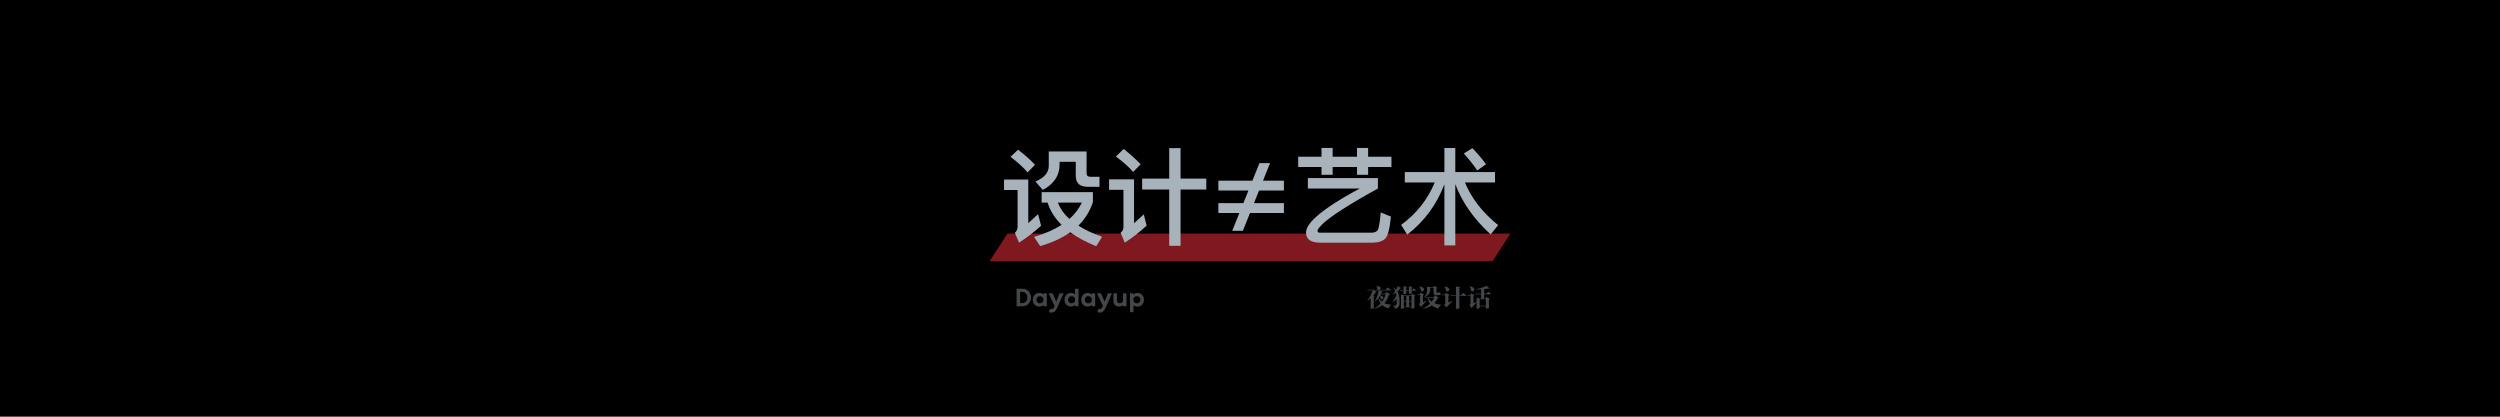
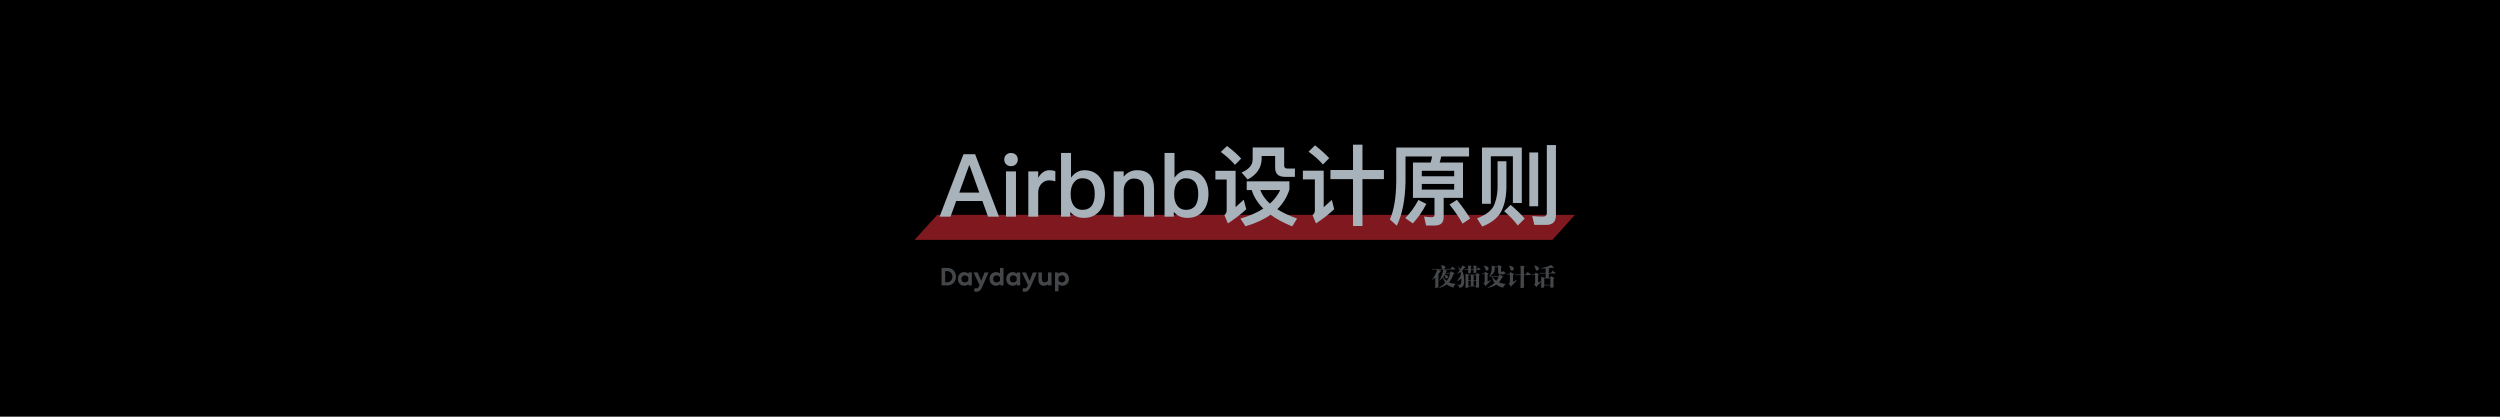
<svg xmlns="http://www.w3.org/2000/svg" width="1200px" height="200px" viewBox="0 0 1200 200" version="1.1">
-   <g id="PC端banner模板" stroke="none" stroke-width="1" fill="none" fill-rule="evenodd">
+   <g id="PC端banner模板备份-4" stroke="none" stroke-width="1" fill="none" fill-rule="evenodd">
    <rect fill="#000000" x="0" y="0" width="1200" height="200" />
-     <g id="编组-2" transform="translate(475, 71)">
-       <g id="编组">
-         <polygon id="矩形" fill="#FF3040" opacity="0.5" points="8.562 41.124 250 41.124 241.438 54.39 0 54.39" />
-         <path d="M13.639,0.857 C16.865,3.277 19.587,5.696 21.805,8.116 L18.226,11.746 C16.26,9.427 13.538,6.906 10.059,4.285 L13.639,0.857 Z M6.934,15.173 L18.579,15.173 L18.579,36.094 C20.041,34.783 21.603,33.372 23.267,31.809 L24.729,37.354 C21.402,40.379 17.873,43.05 14.143,45.47 L12.126,40.731 C12.983,39.975 13.437,39.017 13.437,37.908 L13.437,20.214 L6.934,20.214 L6.934,15.173 Z M24.981,21.223 L49.581,21.223 L49.581,26.012 C48.17,30.347 45.851,34.128 42.624,37.304 C45.75,39.32 49.531,41.084 54.017,42.647 L51.194,47.184 C46.254,45.168 42.07,42.949 38.743,40.479 C34.811,43.252 30.022,45.47 24.275,47.134 L21.351,42.697 C26.544,41.185 30.929,39.27 34.559,36.951 C31.333,33.724 29.064,30.196 27.854,26.264 L24.981,26.264 L24.981,21.223 Z M32.794,26.264 C33.903,29.137 35.718,31.758 38.34,34.077 C40.91,31.758 42.876,29.188 44.288,26.264 L32.794,26.264 Z M28.409,1.714 L46.556,1.714 L46.556,12.149 C46.556,13.258 47.161,13.863 48.422,13.863 L52.757,13.863 L52.757,18.652 L47.01,18.652 C43.229,18.652 41.364,16.887 41.364,13.359 L41.364,6.654 L33.601,6.654 L33.601,8.015 C33.601,13.258 30.879,17.341 25.535,20.164 L22.007,16.131 C26.241,14.367 28.409,11.846 28.409,8.57 L28.409,1.714 Z M73.223,14.72 L86.229,14.72 L86.229,0.101 L91.674,0.101 L91.674,14.72 L104.024,14.72 L104.024,19.962 L91.674,19.962 L91.674,46.982 L86.229,46.982 L86.229,19.962 L73.223,19.962 L73.223,14.72 Z M64.351,0.504 C67.527,2.974 70.249,5.444 72.518,7.864 L68.888,11.544 C66.973,9.225 64.2,6.755 60.621,4.134 L64.351,0.504 Z M57.344,15.073 L69.342,15.073 L69.342,36.144 C70.804,34.884 72.366,33.472 74.03,31.91 L75.391,37.304 C72.114,40.328 68.636,43.05 64.906,45.47 L62.889,40.731 C63.797,39.975 64.25,39.068 64.25,38.009 L64.25,20.114 L57.344,20.114 L57.344,15.073 Z M129.532,7.309 L134.623,7.309 L131.246,15.728 L141.277,15.728 L141.277,20.467 L129.33,20.467 L126.91,26.516 L141.277,26.516 L141.277,31.254 L124.995,31.254 L121.567,39.774 L116.475,39.774 L119.903,31.254 L109.821,31.254 L109.821,26.516 L121.819,26.516 L124.239,20.467 L109.821,20.467 L109.821,15.728 L126.154,15.728 L129.532,7.309 Z M148.133,4.234 L159.324,4.234 L159.324,0 L164.668,0 L164.668,4.234 L176.363,4.234 L176.363,0 L181.706,0 L181.706,4.234 L192.897,4.234 L192.897,9.175 L181.706,9.175 L181.706,12.905 L176.363,12.905 L176.363,9.175 L164.668,9.175 L164.668,12.905 L159.324,12.905 L159.324,9.175 L148.133,9.175 L148.133,4.234 Z M152.771,14.468 L186.394,14.468 L186.394,19.509 C172.431,27.171 163.458,32.968 159.526,36.799 C158.417,37.908 157.711,38.816 157.408,39.622 C157.408,40.328 157.711,40.681 158.417,40.681 L183.37,40.681 C184.58,40.681 185.537,40.328 186.142,39.673 C186.747,39.068 187.302,36.144 187.755,30.952 L192.645,32.968 C192.091,38.917 191.133,42.445 189.772,43.655 C188.411,44.865 186.445,45.47 183.874,45.47 L158.669,45.47 C154.132,45.47 151.914,43.857 151.914,40.631 C151.914,38.463 153.527,35.942 156.753,33.069 C160.988,29.238 167.944,24.701 177.673,19.509 L152.771,19.509 L152.771,14.468 Z M199.299,11.594 L218.304,11.594 L218.304,0.05 L223.547,0.05 L223.547,11.594 L242.602,11.594 L242.602,16.585 L228.184,16.585 C231.31,24.197 236.603,31.002 244.114,37.052 L240.535,41.538 C232.57,34.279 226.874,26.264 223.547,17.392 L223.547,46.781 L218.304,46.781 L218.304,17.442 C214.624,27.222 208.676,35.287 200.459,41.639 L197.535,36.951 C204.844,31.607 210.238,24.852 213.666,16.585 L199.299,16.585 L199.299,11.594 Z M231.764,0.101 C234.586,3.075 236.754,5.646 238.266,7.864 L234.082,10.838 C232.469,8.419 230.352,5.696 227.63,2.672 L231.764,0.101 Z" id="设计≠艺术" fill="#A8B2BA" fill-rule="nonzero" />
+     <g id="编组-2" transform="translate(439, 103)">
+       <g id="编组" fill="#FF3040" opacity="0.5">
+         <polygon id="矩形" points="10.856 0.124 317 0.124 306.144 12.124 0 12.124" />
      </g>
-       <path d="M12.96,76 L12.96,67.6 L15.72,67.6 C16.392,67.6 16.986,67.718 17.502,67.954 C18.018,68.19 18.452,68.504 18.804,68.896 C19.156,69.288 19.422,69.736 19.602,70.24 C19.782,70.744 19.872,71.264 19.872,71.8 C19.872,72.336 19.782,72.856 19.602,73.36 C19.422,73.864 19.156,74.312 18.804,74.704 C18.452,75.096 18.018,75.41 17.502,75.646 C16.986,75.882 16.392,76 15.72,76 L12.96,76 Z M15.672,74.5 C16.016,74.5 16.338,74.43 16.638,74.29 C16.938,74.15 17.202,73.96 17.43,73.72 C17.658,73.48 17.838,73.196 17.97,72.868 C18.102,72.54 18.168,72.184 18.168,71.8 C18.168,71.416 18.102,71.06 17.97,70.732 C17.838,70.404 17.658,70.12 17.43,69.88 C17.202,69.64 16.938,69.45 16.638,69.31 C16.338,69.17 16.016,69.1 15.672,69.1 L14.664,69.1 L14.664,74.5 L15.672,74.5 Z M25.896,76 L25.896,75.376 C25.584,75.656 25.254,75.854 24.906,75.97 C24.558,76.086 24.192,76.144 23.808,76.144 C23.376,76.144 22.974,76.066 22.602,75.91 C22.23,75.754 21.91,75.532 21.642,75.244 C21.374,74.956 21.162,74.612 21.006,74.212 C20.85,73.812 20.772,73.368 20.772,72.88 C20.772,72.392 20.85,71.948 21.006,71.548 C21.162,71.148 21.374,70.804 21.642,70.516 C21.91,70.228 22.23,70.006 22.602,69.85 C22.974,69.694 23.376,69.616 23.808,69.616 C24.184,69.616 24.546,69.672 24.894,69.784 C25.242,69.896 25.572,70.092 25.884,70.372 L25.884,69.796 L27.468,69.796 L27.468,76 L25.896,76 Z M25.788,72.124 C25.556,71.764 25.288,71.514 24.984,71.374 C24.68,71.234 24.396,71.164 24.132,71.164 C23.916,71.164 23.71,71.2 23.514,71.272 C23.318,71.344 23.144,71.45 22.992,71.59 C22.84,71.73 22.718,71.908 22.626,72.124 C22.534,72.34 22.488,72.592 22.488,72.88 C22.488,73.168 22.534,73.42 22.626,73.636 C22.718,73.852 22.84,74.03 22.992,74.17 C23.144,74.31 23.318,74.416 23.514,74.488 C23.71,74.56 23.916,74.596 24.132,74.596 C24.396,74.596 24.68,74.528 24.984,74.392 C25.288,74.256 25.556,74.008 25.788,73.648 L25.788,72.124 Z M28.92,77.26 C29.056,77.308 29.182,77.342 29.298,77.362 C29.414,77.382 29.524,77.392 29.628,77.392 C29.988,77.392 30.278,77.28 30.498,77.056 C30.718,76.832 30.9,76.54 31.044,76.18 L31.188,75.82 L28.308,69.796 L30.252,69.796 L32.016,73.828 L33.552,69.796 L35.496,69.796 L32.52,76.6 C32.352,76.984 32.172,77.328 31.98,77.632 C31.788,77.936 31.58,78.194 31.356,78.406 C31.132,78.618 30.884,78.778 30.612,78.886 C30.34,78.994 30.04,79.048 29.712,79.048 C29.352,79.048 28.944,78.976 28.488,78.832 L28.92,77.26 Z M41.1,76 L41.1,75.376 C40.788,75.656 40.458,75.854 40.11,75.97 C39.762,76.086 39.396,76.144 39.012,76.144 C38.58,76.144 38.178,76.066 37.806,75.91 C37.434,75.754 37.114,75.532 36.846,75.244 C36.578,74.956 36.366,74.612 36.21,74.212 C36.054,73.812 35.976,73.368 35.976,72.88 C35.976,72.392 36.054,71.948 36.21,71.548 C36.366,71.148 36.578,70.804 36.846,70.516 C37.114,70.228 37.434,70.006 37.806,69.85 C38.178,69.694 38.58,69.616 39.012,69.616 C39.372,69.616 39.716,69.666 40.044,69.766 C40.372,69.866 40.688,70.04 40.992,70.288 L40.992,67.6 L42.672,67.6 L42.672,76 L41.1,76 Z M40.992,72.124 C40.76,71.764 40.492,71.514 40.188,71.374 C39.884,71.234 39.6,71.164 39.336,71.164 C39.12,71.164 38.914,71.2 38.718,71.272 C38.522,71.344 38.35,71.45 38.202,71.59 C38.054,71.73 37.934,71.908 37.842,72.124 C37.75,72.34 37.704,72.592 37.704,72.88 C37.704,73.168 37.75,73.42 37.842,73.636 C37.934,73.852 38.054,74.03 38.202,74.17 C38.35,74.31 38.522,74.416 38.718,74.488 C38.914,74.56 39.12,74.596 39.336,74.596 C39.6,74.596 39.884,74.528 40.188,74.392 C40.492,74.256 40.76,74.008 40.992,73.648 L40.992,72.124 Z M49.116,76 L49.116,75.376 C48.804,75.656 48.474,75.854 48.126,75.97 C47.778,76.086 47.412,76.144 47.028,76.144 C46.596,76.144 46.194,76.066 45.822,75.91 C45.45,75.754 45.13,75.532 44.862,75.244 C44.594,74.956 44.382,74.612 44.226,74.212 C44.07,73.812 43.992,73.368 43.992,72.88 C43.992,72.392 44.07,71.948 44.226,71.548 C44.382,71.148 44.594,70.804 44.862,70.516 C45.13,70.228 45.45,70.006 45.822,69.85 C46.194,69.694 46.596,69.616 47.028,69.616 C47.404,69.616 47.766,69.672 48.114,69.784 C48.462,69.896 48.792,70.092 49.104,70.372 L49.104,69.796 L50.688,69.796 L50.688,76 L49.116,76 Z M49.008,72.124 C48.776,71.764 48.508,71.514 48.204,71.374 C47.9,71.234 47.616,71.164 47.352,71.164 C47.136,71.164 46.93,71.2 46.734,71.272 C46.538,71.344 46.364,71.45 46.212,71.59 C46.06,71.73 45.938,71.908 45.846,72.124 C45.754,72.34 45.708,72.592 45.708,72.88 C45.708,73.168 45.754,73.42 45.846,73.636 C45.938,73.852 46.06,74.03 46.212,74.17 C46.364,74.31 46.538,74.416 46.734,74.488 C46.93,74.56 47.136,74.596 47.352,74.596 C47.616,74.596 47.9,74.528 48.204,74.392 C48.508,74.256 48.776,74.008 49.008,73.648 L49.008,72.124 Z M52.14,77.26 C52.276,77.308 52.402,77.342 52.518,77.362 C52.634,77.382 52.744,77.392 52.848,77.392 C53.208,77.392 53.498,77.28 53.718,77.056 C53.938,76.832 54.12,76.54 54.264,76.18 L54.408,75.82 L51.528,69.796 L53.472,69.796 L55.236,73.828 L56.772,69.796 L58.716,69.796 L55.74,76.6 C55.572,76.984 55.392,77.328 55.2,77.632 C55.008,77.936 54.8,78.194 54.576,78.406 C54.352,78.618 54.104,78.778 53.832,78.886 C53.56,78.994 53.26,79.048 52.932,79.048 C52.572,79.048 52.164,78.976 51.708,78.832 L52.14,77.26 Z M64.032,76 L64.032,75.46 C63.76,75.668 63.46,75.834 63.132,75.958 C62.804,76.082 62.448,76.144 62.064,76.144 C61.272,76.144 60.636,75.896 60.156,75.4 C59.676,74.904 59.436,74.184 59.436,73.24 L59.436,69.796 L61.116,69.796 L61.116,73.108 C61.116,73.364 61.154,73.582 61.23,73.762 C61.306,73.942 61.406,74.092 61.53,74.212 C61.654,74.332 61.796,74.42 61.956,74.476 C62.116,74.532 62.28,74.56 62.448,74.56 C62.752,74.56 63.052,74.478 63.348,74.314 C63.644,74.15 63.872,73.912 64.032,73.6 L64.032,69.796 L65.712,69.796 L65.712,76 L64.032,76 Z M67.392,78.82 L67.392,69.796 L68.964,69.796 L68.964,70.384 C69.276,70.104 69.606,69.906 69.954,69.79 C70.302,69.674 70.668,69.616 71.052,69.616 C71.484,69.616 71.886,69.694 72.258,69.85 C72.63,70.006 72.95,70.228 73.218,70.516 C73.486,70.804 73.698,71.148 73.854,71.548 C74.01,71.948 74.088,72.392 74.088,72.88 C74.088,73.368 74.01,73.812 73.854,74.212 C73.698,74.612 73.486,74.956 73.218,75.244 C72.95,75.532 72.63,75.754 72.258,75.91 C71.886,76.066 71.484,76.144 71.052,76.144 C70.692,76.144 70.346,76.094 70.014,75.994 C69.682,75.894 69.368,75.72 69.072,75.472 L69.072,78.82 L67.392,78.82 Z M69.072,73.648 C69.296,74.008 69.56,74.256 69.864,74.392 C70.168,74.528 70.456,74.596 70.728,74.596 C70.944,74.596 71.15,74.56 71.346,74.488 C71.542,74.416 71.714,74.31 71.862,74.17 C72.01,74.03 72.13,73.852 72.222,73.636 C72.314,73.42 72.36,73.168 72.36,72.88 C72.36,72.592 72.314,72.34 72.222,72.124 C72.13,71.908 72.01,71.73 71.862,71.59 C71.714,71.45 71.542,71.344 71.346,71.272 C71.15,71.2 70.944,71.164 70.728,71.164 C70.456,71.164 70.168,71.234 69.864,71.374 C69.56,71.514 69.296,71.764 69.072,72.124 L69.072,73.648 Z" id="Daydayup" fill="#A8B2BA" fill-rule="nonzero" opacity="0.4" />
-       <path d="M184.852,73.756 L184.816,73.696 C185.888,71.92 186.54,70.16 186.772,68.416 L188.728,68.992 L188.164,69.34 C188.076,69.596 187.984,69.816 187.888,70 L189.868,70 L190.408,69.184 L192.244,70.18 L191.632,70.66 C191.096,72.292 190.384,73.588 189.496,74.548 C190.2,74.876 191.28,75.116 192.736,75.268 L192.712,75.34 C192.24,75.684 191.88,76.252 191.632,77.044 C190.168,76.596 189.108,76.08 188.452,75.496 C187.492,76.216 186.224,76.824 184.648,77.32 L184.612,77.26 C185.908,76.388 186.944,75.524 187.72,74.668 C187.312,74.116 186.924,73.28 186.556,72.16 C186.148,72.64 185.58,73.172 184.852,73.756 Z M181.408,68.38 L181.408,68.092 L186.412,68.092 C186.22,68.036 186.108,67.884 186.076,67.636 C185.98,67.06 185.844,66.656 185.668,66.424 L185.716,66.364 C187.06,66.34 187.74,66.652 187.756,67.3 C187.732,67.684 187.48,67.948 187,68.092 L190.228,68.092 L191.068,66.964 L192.532,68.044 C192.588,68.084 192.616,68.124 192.616,68.164 C192.584,68.292 192.46,68.364 192.244,68.38 L184.24,68.38 L185.896,69.088 L185.272,69.424 C184.912,70.04 184.524,70.588 184.108,71.068 L184.876,71.212 L184.42,71.632 L184.42,76.648 C184.428,76.912 184.304,77.064 184.048,77.104 C183.632,77.168 183.244,77.196 182.884,77.188 C182.932,75.98 182.956,74.712 182.956,73.384 L182.956,72.208 C182.476,72.616 181.94,73 181.348,73.36 L181.324,73.288 C182.588,71.608 183.444,69.972 183.892,68.38 L181.408,68.38 Z M190.06,70.288 L187.78,70.288 C187.708,70.456 187.612,70.632 187.492,70.816 C188.596,71.072 189.108,71.44 189.028,71.92 C188.972,72.392 188.704,72.656 188.224,72.712 C187.944,72.72 187.784,72.56 187.744,72.232 L187.708,71.98 C187.66,71.564 187.568,71.212 187.432,70.924 C187.208,71.316 186.96,71.676 186.688,72.004 C187.264,72.82 187.828,73.44 188.38,73.864 C189.164,72.808 189.724,71.616 190.06,70.288 Z M203.92,73.54 C203.92,73.964 203.932,74.764 203.956,75.94 C203.964,76.268 203.968,76.492 203.968,76.612 C203.984,76.836 203.9,76.96 203.716,76.984 C203.42,77.056 203.024,77.104 202.528,77.128 L202.528,76.468 L198.832,76.468 L198.832,76.684 C198.864,76.94 198.768,77.072 198.544,77.08 C198.12,77.152 197.744,77.184 197.416,77.176 C197.44,76.28 197.456,75.24 197.464,74.056 L197.464,72.616 C197.456,71.512 197.448,70.776 197.44,70.408 L199.144,70.804 L202.348,70.804 L202.792,70.036 L204.352,70.828 L203.92,71.356 L203.92,73.54 Z M193.384,70.468 L193.336,70.408 C193.88,69.832 194.344,69.264 194.728,68.704 C194.48,68.16 194.104,67.576 193.6,66.952 L193.648,66.892 C194.272,67.332 194.76,67.74 195.112,68.116 C195.448,67.548 195.712,66.96 195.904,66.352 L197.596,67.264 L197.008,67.552 C196.624,68.088 196.212,68.556 195.772,68.956 C196.484,69.972 196.824,71.692 196.792,74.116 C196.808,76.028 196.052,77.052 194.524,77.188 C194.524,76.436 194.136,75.956 193.36,75.748 L193.372,75.676 L194.512,75.748 C195.112,75.732 195.424,75.124 195.448,73.924 C195.448,73.428 195.44,72.976 195.424,72.568 C194.896,73.136 194.216,73.652 193.384,74.116 L193.336,74.068 C194.176,72.948 194.824,71.828 195.28,70.708 C195.224,70.268 195.14,69.876 195.028,69.532 C194.588,69.844 194.04,70.156 193.384,70.468 Z M196.936,68.5 L196.936,68.224 L198.7,68.224 L198.7,67.852 C198.7,67.284 198.692,66.8 198.676,66.4 L200.428,66.7 L200.02,67.12 L200.02,68.224 L201.292,68.224 L201.292,67.648 C201.292,67.384 201.284,66.972 201.268,66.412 L203.02,66.712 L202.612,67.12 L202.612,68.224 L202.852,68.224 L203.464,67.336 L204.64,68.188 C204.688,68.22 204.712,68.264 204.712,68.32 C204.696,68.432 204.58,68.492 204.364,68.5 L202.612,68.5 C202.628,68.892 202.636,69.272 202.636,69.64 C202.636,69.792 202.56,69.888 202.408,69.928 C202.128,69.992 201.756,70.032 201.292,70.048 L201.292,68.5 L200.02,68.5 L200.02,69.748 C200.02,69.924 199.932,70.032 199.756,70.072 C199.412,70.136 199.06,70.172 198.7,70.18 L198.7,68.5 L196.936,68.5 Z M198.832,73.708 L198.832,76.18 L200.008,76.18 L200.008,73.708 L198.832,73.708 Z M201.352,73.708 L201.352,76.18 L202.528,76.18 L202.528,73.708 L201.352,73.708 Z M198.832,71.092 L198.832,73.42 L200.008,73.42 L200.008,71.092 L198.832,71.092 Z M202.528,71.092 L201.352,71.092 L201.352,73.42 L202.528,73.42 L202.528,71.092 Z M207.952,77.176 C209.408,76.392 210.552,75.584 211.384,74.752 C210.84,74.048 210.436,73.076 210.172,71.836 L209.152,71.836 L209.152,71.548 L213.268,71.548 L213.808,70.804 L215.584,71.872 L214.984,72.328 C214.52,73.224 214.02,73.96 213.484,74.536 C214.356,74.912 215.428,75.168 216.7,75.304 L216.7,75.376 C216.164,75.776 215.752,76.352 215.464,77.104 C214.056,76.704 212.984,76.212 212.248,75.628 C211.144,76.396 209.724,76.932 207.988,77.236 L207.952,77.176 Z M209.968,66.508 L211.852,66.952 L212.908,66.952 L213.34,66.232 L214.912,66.988 L214.516,67.468 L214.516,69.088 C214.5,69.352 214.62,69.476 214.876,69.46 L215.044,69.46 C215.284,69.468 215.476,69.376 215.62,69.184 L215.668,69.184 C216.316,69.656 216.624,69.996 216.592,70.204 C216.472,70.508 216.004,70.672 215.188,70.696 L214.324,70.696 C213.46,70.744 213.052,70.292 213.1,69.34 L213.1,67.24 L211.504,67.24 L211.504,67.66 C211.632,69.476 210.688,70.808 208.672,71.656 L208.624,71.596 C209.192,70.964 209.564,70.396 209.74,69.892 C209.932,69.396 210.024,68.716 210.016,67.852 C210.016,67.364 210,66.916 209.968,66.508 Z M206.644,70.564 L205.372,70.564 L205.372,70.276 L206.452,70.276 L206.884,69.496 L208.504,70.324 L208.036,70.828 L208.036,74.104 L209.728,73.348 L209.764,73.408 C209.012,74.296 208.236,75.112 207.436,75.856 L207.172,76.432 L206.092,74.968 C206.476,74.744 206.66,74.448 206.644,74.08 L206.644,70.564 Z M213.4,71.836 L210.292,71.836 C210.9,72.684 211.54,73.344 212.212,73.816 C212.668,73.24 213.064,72.58 213.4,71.836 Z M206.236,66.496 L206.272,66.46 C207.824,66.756 208.58,67.244 208.54,67.924 C208.46,68.492 208.14,68.816 207.58,68.896 C207.3,68.904 207.112,68.708 207.016,68.308 C206.824,67.588 206.564,66.984 206.236,66.496 Z M223.828,66.508 L226.012,66.808 L225.484,67.3 L225.484,70.732 L226.36,70.732 L227.248,69.544 L228.76,70.684 C228.816,70.732 228.844,70.776 228.844,70.816 C228.82,70.936 228.696,71.004 228.472,71.02 L225.484,71.02 L225.484,72.724 C225.484,73.084 225.5,74.448 225.532,76.816 C225.54,77 225.46,77.104 225.292,77.128 C224.812,77.216 224.324,77.256 223.828,77.248 C223.876,75.176 223.9,73.828 223.9,73.204 L223.9,71.02 L221.224,71.02 L221.224,70.732 L223.9,70.732 L223.9,69.004 C223.892,68.124 223.868,67.292 223.828,66.508 Z M220.228,74.26 L222.196,73.276 L222.232,73.312 C221.352,74.408 220.48,75.348 219.616,76.132 L219.34,76.708 L218.188,75.124 C218.572,74.9 218.756,74.604 218.74,74.236 L218.74,70.708 L217.252,70.708 L217.252,70.42 L218.476,70.42 L218.956,69.604 L220.756,70.48 L220.228,71.02 L220.228,74.26 Z M218.344,66.532 L218.368,66.484 C219.928,66.756 220.688,67.252 220.648,67.972 C220.584,68.556 220.264,68.88 219.688,68.944 C219.328,68.944 219.104,68.752 219.016,68.368 C218.856,67.616 218.632,67.004 218.344,66.532 Z M233.308,67.948 L233.284,67.876 C234.996,67.492 236.256,67.144 237.064,66.832 C237.616,66.632 238.116,66.412 238.564,66.172 L240.028,67.516 L239.32,67.516 C238.736,67.604 238.1,67.684 237.412,67.756 L237.412,69.976 L238.54,69.976 L239.296,68.968 L240.568,69.928 C240.616,69.96 240.64,70.008 240.64,70.072 C240.608,70.184 240.484,70.248 240.268,70.264 L237.412,70.264 L237.412,72.34 L237.976,72.34 L238.408,71.548 L240.124,72.412 L239.656,72.904 L239.656,74.308 C239.656,74.852 239.672,75.624 239.704,76.624 C239.728,76.848 239.636,76.976 239.428,77.008 C239.092,77.08 238.68,77.124 238.192,77.14 L238.192,76 L235.228,76 L235.228,76.624 C235.236,76.872 235.124,77.016 234.892,77.056 C234.476,77.136 234.092,77.176 233.74,77.176 C233.772,76.016 233.788,75.196 233.788,74.716 L233.788,74.152 C233.116,74.96 232.424,75.692 231.712,76.348 L231.484,76.96 L230.344,75.448 C230.696,75.256 230.864,74.976 230.848,74.608 L230.848,70.948 L229.384,70.948 L229.384,70.66 L230.656,70.66 L231.112,69.832 L232.72,70.648 L232.264,71.128 L232.264,74.584 L233.788,73.936 L233.788,73.744 C233.788,72.92 233.78,72.312 233.764,71.92 L235.336,72.34 L235.924,72.34 L235.924,70.264 L233.068,70.264 L233.068,69.976 L235.924,69.976 L235.924,67.876 C234.908,67.932 234.036,67.956 233.308,67.948 Z M238.192,72.628 L235.228,72.628 L235.228,75.712 L238.192,75.712 L238.192,72.628 Z M230.392,66.484 L230.428,66.448 C231.956,66.704 232.712,67.192 232.696,67.912 C232.6,68.488 232.26,68.816 231.676,68.896 C231.388,68.896 231.208,68.728 231.136,68.392 C230.992,67.72 230.744,67.084 230.392,66.484 Z" id="夜猫设计话" fill="#A8B2BA" fill-rule="nonzero" opacity="0.4" />
+       <path d="M12.96,34 L12.96,25.6 L15.72,25.6 C16.392,25.6 16.986,25.718 17.502,25.954 C18.018,26.19 18.452,26.504 18.804,26.896 C19.156,27.288 19.422,27.736 19.602,28.24 C19.782,28.744 19.872,29.264 19.872,29.8 C19.872,30.336 19.782,30.856 19.602,31.36 C19.422,31.864 19.156,32.312 18.804,32.704 C18.452,33.096 18.018,33.41 17.502,33.646 C16.986,33.882 16.392,34 15.72,34 L12.96,34 Z M15.672,32.5 C16.016,32.5 16.338,32.43 16.638,32.29 C16.938,32.15 17.202,31.96 17.43,31.72 C17.658,31.48 17.838,31.196 17.97,30.868 C18.102,30.54 18.168,30.184 18.168,29.8 C18.168,29.416 18.102,29.06 17.97,28.732 C17.838,28.404 17.658,28.12 17.43,27.88 C17.202,27.64 16.938,27.45 16.638,27.31 C16.338,27.17 16.016,27.1 15.672,27.1 L14.664,27.1 L14.664,32.5 L15.672,32.5 Z M25.896,34 L25.896,33.376 C25.584,33.656 25.254,33.854 24.906,33.97 C24.558,34.086 24.192,34.144 23.808,34.144 C23.376,34.144 22.974,34.066 22.602,33.91 C22.23,33.754 21.91,33.532 21.642,33.244 C21.374,32.956 21.162,32.612 21.006,32.212 C20.85,31.812 20.772,31.368 20.772,30.88 C20.772,30.392 20.85,29.948 21.006,29.548 C21.162,29.148 21.374,28.804 21.642,28.516 C21.91,28.228 22.23,28.006 22.602,27.85 C22.974,27.694 23.376,27.616 23.808,27.616 C24.184,27.616 24.546,27.672 24.894,27.784 C25.242,27.896 25.572,28.092 25.884,28.372 L25.884,27.796 L27.468,27.796 L27.468,34 L25.896,34 Z M25.788,30.124 C25.556,29.764 25.288,29.514 24.984,29.374 C24.68,29.234 24.396,29.164 24.132,29.164 C23.916,29.164 23.71,29.2 23.514,29.272 C23.318,29.344 23.144,29.45 22.992,29.59 C22.84,29.73 22.718,29.908 22.626,30.124 C22.534,30.34 22.488,30.592 22.488,30.88 C22.488,31.168 22.534,31.42 22.626,31.636 C22.718,31.852 22.84,32.03 22.992,32.17 C23.144,32.31 23.318,32.416 23.514,32.488 C23.71,32.56 23.916,32.596 24.132,32.596 C24.396,32.596 24.68,32.528 24.984,32.392 C25.288,32.256 25.556,32.008 25.788,31.648 L25.788,30.124 Z M28.92,35.26 C29.056,35.308 29.182,35.342 29.298,35.362 C29.414,35.382 29.524,35.392 29.628,35.392 C29.988,35.392 30.278,35.28 30.498,35.056 C30.718,34.832 30.9,34.54 31.044,34.18 L31.188,33.82 L28.308,27.796 L30.252,27.796 L32.016,31.828 L33.552,27.796 L35.496,27.796 L32.52,34.6 C32.352,34.984 32.172,35.328 31.98,35.632 C31.788,35.936 31.58,36.194 31.356,36.406 C31.132,36.618 30.884,36.778 30.612,36.886 C30.34,36.994 30.04,37.048 29.712,37.048 C29.352,37.048 28.944,36.976 28.488,36.832 L28.92,35.26 Z M41.1,34 L41.1,33.376 C40.788,33.656 40.458,33.854 40.11,33.97 C39.762,34.086 39.396,34.144 39.012,34.144 C38.58,34.144 38.178,34.066 37.806,33.91 C37.434,33.754 37.114,33.532 36.846,33.244 C36.578,32.956 36.366,32.612 36.21,32.212 C36.054,31.812 35.976,31.368 35.976,30.88 C35.976,30.392 36.054,29.948 36.21,29.548 C36.366,29.148 36.578,28.804 36.846,28.516 C37.114,28.228 37.434,28.006 37.806,27.85 C38.178,27.694 38.58,27.616 39.012,27.616 C39.372,27.616 39.716,27.666 40.044,27.766 C40.372,27.866 40.688,28.04 40.992,28.288 L40.992,25.6 L42.672,25.6 L42.672,34 L41.1,34 Z M40.992,30.124 C40.76,29.764 40.492,29.514 40.188,29.374 C39.884,29.234 39.6,29.164 39.336,29.164 C39.12,29.164 38.914,29.2 38.718,29.272 C38.522,29.344 38.35,29.45 38.202,29.59 C38.054,29.73 37.934,29.908 37.842,30.124 C37.75,30.34 37.704,30.592 37.704,30.88 C37.704,31.168 37.75,31.42 37.842,31.636 C37.934,31.852 38.054,32.03 38.202,32.17 C38.35,32.31 38.522,32.416 38.718,32.488 C38.914,32.56 39.12,32.596 39.336,32.596 C39.6,32.596 39.884,32.528 40.188,32.392 C40.492,32.256 40.76,32.008 40.992,31.648 L40.992,30.124 Z M49.116,34 L49.116,33.376 C48.804,33.656 48.474,33.854 48.126,33.97 C47.778,34.086 47.412,34.144 47.028,34.144 C46.596,34.144 46.194,34.066 45.822,33.91 C45.45,33.754 45.13,33.532 44.862,33.244 C44.594,32.956 44.382,32.612 44.226,32.212 C44.07,31.812 43.992,31.368 43.992,30.88 C43.992,30.392 44.07,29.948 44.226,29.548 C44.382,29.148 44.594,28.804 44.862,28.516 C45.13,28.228 45.45,28.006 45.822,27.85 C46.194,27.694 46.596,27.616 47.028,27.616 C47.404,27.616 47.766,27.672 48.114,27.784 C48.462,27.896 48.792,28.092 49.104,28.372 L49.104,27.796 L50.688,27.796 L50.688,34 L49.116,34 Z M49.008,30.124 C48.776,29.764 48.508,29.514 48.204,29.374 C47.9,29.234 47.616,29.164 47.352,29.164 C47.136,29.164 46.93,29.2 46.734,29.272 C46.538,29.344 46.364,29.45 46.212,29.59 C46.06,29.73 45.938,29.908 45.846,30.124 C45.754,30.34 45.708,30.592 45.708,30.88 C45.708,31.168 45.754,31.42 45.846,31.636 C45.938,31.852 46.06,32.03 46.212,32.17 C46.364,32.31 46.538,32.416 46.734,32.488 C46.93,32.56 47.136,32.596 47.352,32.596 C47.616,32.596 47.9,32.528 48.204,32.392 C48.508,32.256 48.776,32.008 49.008,31.648 L49.008,30.124 Z M52.14,35.26 C52.276,35.308 52.402,35.342 52.518,35.362 C52.634,35.382 52.744,35.392 52.848,35.392 C53.208,35.392 53.498,35.28 53.718,35.056 C53.938,34.832 54.12,34.54 54.264,34.18 L54.408,33.82 L51.528,27.796 L53.472,27.796 L55.236,31.828 L56.772,27.796 L58.716,27.796 L55.74,34.6 C55.572,34.984 55.392,35.328 55.2,35.632 C55.008,35.936 54.8,36.194 54.576,36.406 C54.352,36.618 54.104,36.778 53.832,36.886 C53.56,36.994 53.26,37.048 52.932,37.048 C52.572,37.048 52.164,36.976 51.708,36.832 L52.14,35.26 Z M64.032,34 L64.032,33.46 C63.76,33.668 63.46,33.834 63.132,33.958 C62.804,34.082 62.448,34.144 62.064,34.144 C61.272,34.144 60.636,33.896 60.156,33.4 C59.676,32.904 59.436,32.184 59.436,31.24 L59.436,27.796 L61.116,27.796 L61.116,31.108 C61.116,31.364 61.154,31.582 61.23,31.762 C61.306,31.942 61.406,32.092 61.53,32.212 C61.654,32.332 61.796,32.42 61.956,32.476 C62.116,32.532 62.28,32.56 62.448,32.56 C62.752,32.56 63.052,32.478 63.348,32.314 C63.644,32.15 63.872,31.912 64.032,31.6 L64.032,27.796 L65.712,27.796 L65.712,34 L64.032,34 Z M67.392,36.82 L67.392,27.796 L68.964,27.796 L68.964,28.384 C69.276,28.104 69.606,27.906 69.954,27.79 C70.302,27.674 70.668,27.616 71.052,27.616 C71.484,27.616 71.886,27.694 72.258,27.85 C72.63,28.006 72.95,28.228 73.218,28.516 C73.486,28.804 73.698,29.148 73.854,29.548 C74.01,29.948 74.088,30.392 74.088,30.88 C74.088,31.368 74.01,31.812 73.854,32.212 C73.698,32.612 73.486,32.956 73.218,33.244 C72.95,33.532 72.63,33.754 72.258,33.91 C71.886,34.066 71.484,34.144 71.052,34.144 C70.692,34.144 70.346,34.094 70.014,33.994 C69.682,33.894 69.368,33.72 69.072,33.472 L69.072,36.82 L67.392,36.82 Z M69.072,31.648 C69.296,32.008 69.56,32.256 69.864,32.392 C70.168,32.528 70.456,32.596 70.728,32.596 C70.944,32.596 71.15,32.56 71.346,32.488 C71.542,32.416 71.714,32.31 71.862,32.17 C72.01,32.03 72.13,31.852 72.222,31.636 C72.314,31.42 72.36,31.168 72.36,30.88 C72.36,30.592 72.314,30.34 72.222,30.124 C72.13,29.908 72.01,29.73 71.862,29.59 C71.714,29.45 71.542,29.344 71.346,29.272 C71.15,29.2 70.944,29.164 70.728,29.164 C70.456,29.164 70.168,29.234 69.864,29.374 C69.56,29.514 69.296,29.764 69.072,30.124 L69.072,31.648 Z" id="Daydayup" fill="#A8B2BA" fill-rule="nonzero" opacity="0.4" />
+       <path d="M251.852,31.756 L251.816,31.696 C252.888,29.92 253.54,28.16 253.772,26.416 L255.728,26.992 L255.164,27.34 C255.076,27.596 254.984,27.816 254.888,28 L256.868,28 L257.408,27.184 L259.244,28.18 L258.632,28.66 C258.096,30.292 257.384,31.588 256.496,32.548 C257.2,32.876 258.28,33.116 259.736,33.268 L259.712,33.34 C259.24,33.684 258.88,34.252 258.632,35.044 C257.168,34.596 256.108,34.08 255.452,33.496 C254.492,34.216 253.224,34.824 251.648,35.32 L251.612,35.26 C252.908,34.388 253.944,33.524 254.72,32.668 C254.312,32.116 253.924,31.28 253.556,30.16 C253.148,30.64 252.58,31.172 251.852,31.756 Z M248.408,26.38 L248.408,26.092 L253.412,26.092 C253.22,26.036 253.108,25.884 253.076,25.636 C252.98,25.06 252.844,24.656 252.668,24.424 L252.716,24.364 C254.06,24.34 254.74,24.652 254.756,25.3 C254.732,25.684 254.48,25.948 254,26.092 L257.228,26.092 L258.068,24.964 L259.532,26.044 C259.588,26.084 259.616,26.124 259.616,26.164 C259.584,26.292 259.46,26.364 259.244,26.38 L251.24,26.38 L252.896,27.088 L252.272,27.424 C251.912,28.04 251.524,28.588 251.108,29.068 L251.876,29.212 L251.42,29.632 L251.42,34.648 C251.428,34.912 251.304,35.064 251.048,35.104 C250.632,35.168 250.244,35.196 249.884,35.188 C249.932,33.98 249.956,32.712 249.956,31.384 L249.956,30.208 C249.476,30.616 248.94,31 248.348,31.36 L248.324,31.288 C249.588,29.608 250.444,27.972 250.892,26.38 L248.408,26.38 Z M257.06,28.288 L254.78,28.288 C254.708,28.456 254.612,28.632 254.492,28.816 C255.596,29.072 256.108,29.44 256.028,29.92 C255.972,30.392 255.704,30.656 255.224,30.712 C254.944,30.72 254.784,30.56 254.744,30.232 L254.708,29.98 C254.66,29.564 254.568,29.212 254.432,28.924 C254.208,29.316 253.96,29.676 253.688,30.004 C254.264,30.82 254.828,31.44 255.38,31.864 C256.164,30.808 256.724,29.616 257.06,28.288 Z M270.92,31.54 C270.92,31.964 270.932,32.764 270.956,33.94 C270.964,34.268 270.968,34.492 270.968,34.612 C270.984,34.836 270.9,34.96 270.716,34.984 C270.42,35.056 270.024,35.104 269.528,35.128 L269.528,34.468 L265.832,34.468 L265.832,34.684 C265.864,34.94 265.768,35.072 265.544,35.08 C265.12,35.152 264.744,35.184 264.416,35.176 C264.44,34.28 264.456,33.24 264.464,32.056 L264.464,30.616 C264.456,29.512 264.448,28.776 264.44,28.408 L266.144,28.804 L269.348,28.804 L269.792,28.036 L271.352,28.828 L270.92,29.356 L270.92,31.54 Z M260.384,28.468 L260.336,28.408 C260.88,27.832 261.344,27.264 261.728,26.704 C261.48,26.16 261.104,25.576 260.6,24.952 L260.648,24.892 C261.272,25.332 261.76,25.74 262.112,26.116 C262.448,25.548 262.712,24.96 262.904,24.352 L264.596,25.264 L264.008,25.552 C263.624,26.088 263.212,26.556 262.772,26.956 C263.484,27.972 263.824,29.692 263.792,32.116 C263.808,34.028 263.052,35.052 261.524,35.188 C261.524,34.436 261.136,33.956 260.36,33.748 L260.372,33.676 L261.512,33.748 C262.112,33.732 262.424,33.124 262.448,31.924 C262.448,31.428 262.44,30.976 262.424,30.568 C261.896,31.136 261.216,31.652 260.384,32.116 L260.336,32.068 C261.176,30.948 261.824,29.828 262.28,28.708 C262.224,28.268 262.14,27.876 262.028,27.532 C261.588,27.844 261.04,28.156 260.384,28.468 Z M263.936,26.5 L263.936,26.224 L265.7,26.224 L265.7,25.852 C265.7,25.284 265.692,24.8 265.676,24.4 L267.428,24.7 L267.02,25.12 L267.02,26.224 L268.292,26.224 L268.292,25.648 C268.292,25.384 268.284,24.972 268.268,24.412 L270.02,24.712 L269.612,25.12 L269.612,26.224 L269.852,26.224 L270.464,25.336 L271.64,26.188 C271.688,26.22 271.712,26.264 271.712,26.32 C271.696,26.432 271.58,26.492 271.364,26.5 L269.612,26.5 C269.628,26.892 269.636,27.272 269.636,27.64 C269.636,27.792 269.56,27.888 269.408,27.928 C269.128,27.992 268.756,28.032 268.292,28.048 L268.292,26.5 L267.02,26.5 L267.02,27.748 C267.02,27.924 266.932,28.032 266.756,28.072 C266.412,28.136 266.06,28.172 265.7,28.18 L265.7,26.5 L263.936,26.5 Z M265.832,31.708 L265.832,34.18 L267.008,34.18 L267.008,31.708 L265.832,31.708 Z M268.352,31.708 L268.352,34.18 L269.528,34.18 L269.528,31.708 L268.352,31.708 Z M265.832,29.092 L265.832,31.42 L267.008,31.42 L267.008,29.092 L265.832,29.092 Z M269.528,29.092 L268.352,29.092 L268.352,31.42 L269.528,31.42 L269.528,29.092 Z M274.952,35.176 C276.408,34.392 277.552,33.584 278.384,32.752 C277.84,32.048 277.436,31.076 277.172,29.836 L276.152,29.836 L276.152,29.548 L280.268,29.548 L280.808,28.804 L282.584,29.872 L281.984,30.328 C281.52,31.224 281.02,31.96 280.484,32.536 C281.356,32.912 282.428,33.168 283.7,33.304 L283.7,33.376 C283.164,33.776 282.752,34.352 282.464,35.104 C281.056,34.704 279.984,34.212 279.248,33.628 C278.144,34.396 276.724,34.932 274.988,35.236 L274.952,35.176 Z M276.968,24.508 L278.852,24.952 L279.908,24.952 L280.34,24.232 L281.912,24.988 L281.516,25.468 L281.516,27.088 C281.5,27.352 281.62,27.476 281.876,27.46 L282.044,27.46 C282.284,27.468 282.476,27.376 282.62,27.184 L282.668,27.184 C283.316,27.656 283.624,27.996 283.592,28.204 C283.472,28.508 283.004,28.672 282.188,28.696 L281.324,28.696 C280.46,28.744 280.052,28.292 280.1,27.34 L280.1,25.24 L278.504,25.24 L278.504,25.66 C278.632,27.476 277.688,28.808 275.672,29.656 L275.624,29.596 C276.192,28.964 276.564,28.396 276.74,27.892 C276.932,27.396 277.024,26.716 277.016,25.852 C277.016,25.364 277,24.916 276.968,24.508 Z M273.644,28.564 L272.372,28.564 L272.372,28.276 L273.452,28.276 L273.884,27.496 L275.504,28.324 L275.036,28.828 L275.036,32.104 L276.728,31.348 L276.764,31.408 C276.012,32.296 275.236,33.112 274.436,33.856 L274.172,34.432 L273.092,32.968 C273.476,32.744 273.66,32.448 273.644,32.08 L273.644,28.564 Z M280.4,29.836 L277.292,29.836 C277.9,30.684 278.54,31.344 279.212,31.816 C279.668,31.24 280.064,30.58 280.4,29.836 Z M273.236,24.496 L273.272,24.46 C274.824,24.756 275.58,25.244 275.54,25.924 C275.46,26.492 275.14,26.816 274.58,26.896 C274.3,26.904 274.112,26.708 274.016,26.308 C273.824,25.588 273.564,24.984 273.236,24.496 Z M290.828,24.508 L293.012,24.808 L292.484,25.3 L292.484,28.732 L293.36,28.732 L294.248,27.544 L295.76,28.684 C295.816,28.732 295.844,28.776 295.844,28.816 C295.82,28.936 295.696,29.004 295.472,29.02 L292.484,29.02 L292.484,30.724 C292.484,31.084 292.5,32.448 292.532,34.816 C292.54,35 292.46,35.104 292.292,35.128 C291.812,35.216 291.324,35.256 290.828,35.248 C290.876,33.176 290.9,31.828 290.9,31.204 L290.9,29.02 L288.224,29.02 L288.224,28.732 L290.9,28.732 L290.9,27.004 C290.892,26.124 290.868,25.292 290.828,24.508 Z M287.228,32.26 L289.196,31.276 L289.232,31.312 C288.352,32.408 287.48,33.348 286.616,34.132 L286.34,34.708 L285.188,33.124 C285.572,32.9 285.756,32.604 285.74,32.236 L285.74,28.708 L284.252,28.708 L284.252,28.42 L285.476,28.42 L285.956,27.604 L287.756,28.48 L287.228,29.02 L287.228,32.26 Z M285.344,24.532 L285.368,24.484 C286.928,24.756 287.688,25.252 287.648,25.972 C287.584,26.556 287.264,26.88 286.688,26.944 C286.328,26.944 286.104,26.752 286.016,26.368 C285.856,25.616 285.632,25.004 285.344,24.532 Z M300.308,25.948 L300.284,25.876 C301.996,25.492 303.256,25.144 304.064,24.832 C304.616,24.632 305.116,24.412 305.564,24.172 L307.028,25.516 L306.32,25.516 C305.736,25.604 305.1,25.684 304.412,25.756 L304.412,27.976 L305.54,27.976 L306.296,26.968 L307.568,27.928 C307.616,27.96 307.64,28.008 307.64,28.072 C307.608,28.184 307.484,28.248 307.268,28.264 L304.412,28.264 L304.412,30.34 L304.976,30.34 L305.408,29.548 L307.124,30.412 L306.656,30.904 L306.656,32.308 C306.656,32.852 306.672,33.624 306.704,34.624 C306.728,34.848 306.636,34.976 306.428,35.008 C306.092,35.08 305.68,35.124 305.192,35.14 L305.192,34 L302.228,34 L302.228,34.624 C302.236,34.872 302.124,35.016 301.892,35.056 C301.476,35.136 301.092,35.176 300.74,35.176 C300.772,34.016 300.788,33.196 300.788,32.716 L300.788,32.152 C300.116,32.96 299.424,33.692 298.712,34.348 L298.484,34.96 L297.344,33.448 C297.696,33.256 297.864,32.976 297.848,32.608 L297.848,28.948 L296.384,28.948 L296.384,28.66 L297.656,28.66 L298.112,27.832 L299.72,28.648 L299.264,29.128 L299.264,32.584 L300.788,31.936 L300.788,31.744 C300.788,30.92 300.78,30.312 300.764,29.92 L302.336,30.34 L302.924,30.34 L302.924,28.264 L300.068,28.264 L300.068,27.976 L302.924,27.976 L302.924,25.876 C301.908,25.932 301.036,25.956 300.308,25.948 Z M305.192,30.628 L302.228,30.628 L302.228,33.712 L305.192,33.712 L305.192,30.628 Z M297.392,24.484 L297.428,24.448 C298.956,24.704 299.712,25.192 299.696,25.912 C299.6,26.488 299.26,26.816 298.676,26.896 C298.388,26.896 298.208,26.728 298.136,26.392 C297.992,25.72 297.744,25.084 297.392,24.484 Z" id="夜猫设计话" fill="#A8B2BA" fill-rule="nonzero" opacity="0.4" />
    </g>
+     <path d="M462.466,74.012 L468.052,74.012 L479.518,104 L474.268,104 L471.538,96.482 L458.98,96.482 L456.25,104 L451,104 L462.466,74.012 Z M460.45,92.45 L470.068,92.45 L465.364,79.304 L465.196,79.304 L460.45,92.45 Z M485.272,73.424 C486.196,73.424 486.994,73.718 487.624,74.306 C488.212,74.894 488.548,75.65 488.548,76.574 C488.548,77.498 488.212,78.296 487.582,78.884 C486.952,79.472 486.196,79.766 485.272,79.766 C484.348,79.766 483.592,79.472 482.962,78.884 C482.332,78.254 482.038,77.498 482.038,76.574 C482.038,75.65 482.332,74.894 482.962,74.306 C483.592,73.718 484.348,73.424 485.272,73.424 Z M482.878,82.286 L487.666,82.286 L487.666,104 L482.878,104 L482.878,82.286 Z M503.836,81.698 C504.886,81.698 505.81,81.866 506.566,82.244 L506.566,87.032 C505.474,86.696 504.466,86.57 503.458,86.57 C502.198,86.57 501.064,87.032 500.056,88.04 C498.88,89.174 498.334,90.644 498.334,92.492 L498.334,104 L493.588,104 L493.588,82.286 L498.334,82.286 L498.334,85.394 C498.922,84.302 499.594,83.462 500.392,82.874 C501.358,82.076 502.492,81.698 503.836,81.698 Z M509.296,73.424 L514.084,73.424 L514.084,85.268 C515.848,82.874 518.032,81.698 520.552,81.698 C523.66,81.698 526.096,82.832 527.902,85.1 C529.54,87.2 530.38,89.846 530.38,93.038 C530.38,96.356 529.54,99.086 527.86,101.186 C526.012,103.454 523.492,104.588 520.3,104.588 C517.444,104.588 515.26,103.622 513.748,101.69 L513.748,104 L509.296,104 L509.296,73.424 Z M519.418,85.562 C517.864,85.562 516.604,86.192 515.596,87.452 C514.462,88.796 513.916,90.644 513.916,92.954 L513.916,93.29 C513.916,95.39 514.336,97.154 515.26,98.498 C516.268,99.968 517.696,100.724 519.586,100.724 C521.686,100.724 523.24,99.968 524.248,98.456 C525.046,97.196 525.466,95.39 525.466,93.038 C525.466,90.686 525.004,88.922 524.164,87.704 C523.156,86.276 521.56,85.562 519.418,85.562 Z M545.794,81.698 C551.212,81.698 553.942,84.638 553.942,90.602 L553.942,104 L549.154,104 L549.154,91.022 C549.154,87.452 547.516,85.688 544.24,85.688 C543.064,85.688 542.014,86.108 541.132,86.948 C540.124,87.872 539.536,89.216 539.368,90.938 L539.368,104 L534.58,104 L534.58,82.286 L539.368,82.286 L539.368,84.806 C540.208,83.798 541.174,83 542.224,82.496 C543.316,81.95 544.492,81.698 545.794,81.698 Z M558.982,73.424 L563.77,73.424 L563.77,85.268 C565.534,82.874 567.718,81.698 570.238,81.698 C573.346,81.698 575.782,82.832 577.588,85.1 C579.226,87.2 580.066,89.846 580.066,93.038 C580.066,96.356 579.226,99.086 577.546,101.186 C575.698,103.454 573.178,104.588 569.986,104.588 C567.13,104.588 564.946,103.622 563.434,101.69 L563.434,104 L558.982,104 L558.982,73.424 Z M569.104,85.562 C567.55,85.562 566.29,86.192 565.282,87.452 C564.148,88.796 563.602,90.644 563.602,92.954 L563.602,93.29 C563.602,95.39 564.022,97.154 564.946,98.498 C565.954,99.968 567.382,100.724 569.272,100.724 C571.372,100.724 572.926,99.968 573.934,98.456 C574.732,97.196 575.152,95.39 575.152,93.038 C575.152,90.686 574.69,88.922 573.85,87.704 C572.842,86.276 571.246,85.562 569.104,85.562 Z M588.97,70.064 C591.658,72.08 593.926,74.096 595.774,76.112 L592.792,79.136 C591.154,77.204 588.886,75.104 585.988,72.92 L588.97,70.064 Z M583.384,81.992 L593.086,81.992 L593.086,99.422 C594.304,98.33 595.606,97.154 596.992,95.852 L598.21,100.472 C595.438,102.992 592.498,105.218 589.39,107.234 L587.71,103.286 C588.424,102.656 588.802,101.858 588.802,100.934 L588.802,86.192 L583.384,86.192 L583.384,81.992 Z M598.42,87.032 L618.916,87.032 L618.916,91.022 C617.74,94.634 615.808,97.784 613.12,100.43 C615.724,102.11 618.874,103.58 622.612,104.882 L620.26,108.662 C616.144,106.982 612.658,105.134 609.886,103.076 C606.61,105.386 602.62,107.234 597.832,108.62 L595.396,104.924 C599.722,103.664 603.376,102.068 606.4,100.136 C603.712,97.448 601.822,94.508 600.814,91.232 L598.42,91.232 L598.42,87.032 Z M604.93,91.232 C605.854,93.626 607.366,95.81 609.55,97.742 C611.692,95.81 613.33,93.668 614.506,91.232 L604.93,91.232 Z M601.276,70.778 L616.396,70.778 L616.396,79.472 C616.396,80.396 616.9,80.9 617.95,80.9 L621.562,80.9 L621.562,84.89 L616.774,84.89 C613.624,84.89 612.07,83.42 612.07,80.48 L612.07,74.894 L605.602,74.894 L605.602,76.028 C605.602,80.396 603.334,83.798 598.882,86.15 L595.942,82.79 C599.47,81.32 601.276,79.22 601.276,76.49 L601.276,70.778 Z M638.614,81.614 L649.45,81.614 L649.45,69.434 L653.986,69.434 L653.986,81.614 L664.276,81.614 L664.276,85.982 L653.986,85.982 L653.986,108.494 L649.45,108.494 L649.45,85.982 L638.614,85.982 L638.614,81.614 Z M631.222,69.77 C633.868,71.828 636.136,73.886 638.026,75.902 L635.002,78.968 C633.406,77.036 631.096,74.978 628.114,72.794 L631.222,69.77 Z M625.384,81.908 L635.38,81.908 L635.38,99.464 C636.598,98.414 637.9,97.238 639.286,95.936 L640.42,100.43 C637.69,102.95 634.792,105.218 631.684,107.234 L630.004,103.286 C630.76,102.656 631.138,101.9 631.138,101.018 L631.138,86.108 L625.384,86.108 L625.384,81.908 Z M678.22,78.002 L686.704,78.002 C686.998,77.036 687.25,76.07 687.418,75.104 L674.65,75.104 L674.65,87.158 C674.482,95.936 673.096,102.992 670.45,108.326 L667.132,105.344 C669.106,100.976 670.114,94.886 670.198,87.158 L670.198,70.82 L705.142,70.82 L705.142,75.104 L691.786,75.104 C691.576,76.112 691.324,77.078 691.03,78.002 L702.244,78.002 L702.244,94.97 L692.962,94.97 L692.962,104.21 C692.962,106.898 691.534,108.242 688.762,108.242 L684.52,108.242 L683.554,103.958 C684.856,104.126 686.074,104.252 687.25,104.252 C688.09,104.252 688.552,103.874 688.552,103.118 L688.552,94.97 L678.22,94.97 L678.22,78.002 Z M698.002,91.022 L698.002,88.292 L682.462,88.292 L682.462,91.022 L698.002,91.022 Z M682.462,84.596 L698.002,84.596 L698.002,81.992 L682.462,81.992 L682.462,84.596 Z M680.824,95.978 L684.646,97.868 C682.798,101.48 680.656,104.588 678.136,107.234 L674.524,104.672 C676.96,102.236 679.06,99.338 680.824,95.978 Z M699.346,95.936 C702.076,99.38 704.176,102.362 705.688,104.882 L702.034,107.36 C700.522,104.588 698.422,101.522 695.776,98.162 L699.346,95.936 Z M730.468,70.82 L730.468,97.448 L726.184,97.448 L726.184,75.02 L715.6,75.02 L715.6,97.826 L711.358,97.826 L711.358,70.82 L730.468,70.82 Z M725.092,98.33 C727.738,100.556 730.006,102.74 731.854,104.924 L728.536,108.242 C726.982,106.1 724.798,103.79 721.984,101.354 L725.092,98.33 Z M718.834,77.414 L723.076,77.414 L723.076,90.476 C722.908,95.432 721.9,99.422 720.094,102.362 C718.288,105.092 715.39,107.234 711.442,108.746 L708.964,104.798 C712.744,103.37 715.306,101.564 716.65,99.464 C717.952,97.112 718.666,94.13 718.834,90.476 L718.834,77.414 Z M734.08,73.172 L738.322,73.172 L738.322,99.002 L734.08,99.002 L734.08,73.172 Z M742.27,107.948 L736.474,107.948 L735.466,103.706 C737.314,103.874 739.078,103.958 740.716,103.958 C741.892,103.958 742.48,103.37 742.48,102.236 L742.48,69.644 L746.848,69.644 L746.848,103.37 C746.848,106.394 745.294,107.948 742.27,107.948 Z" id="Airbnb设计原则" fill="#A8B2BA" fill-rule="nonzero" />
  </g>
</svg>
